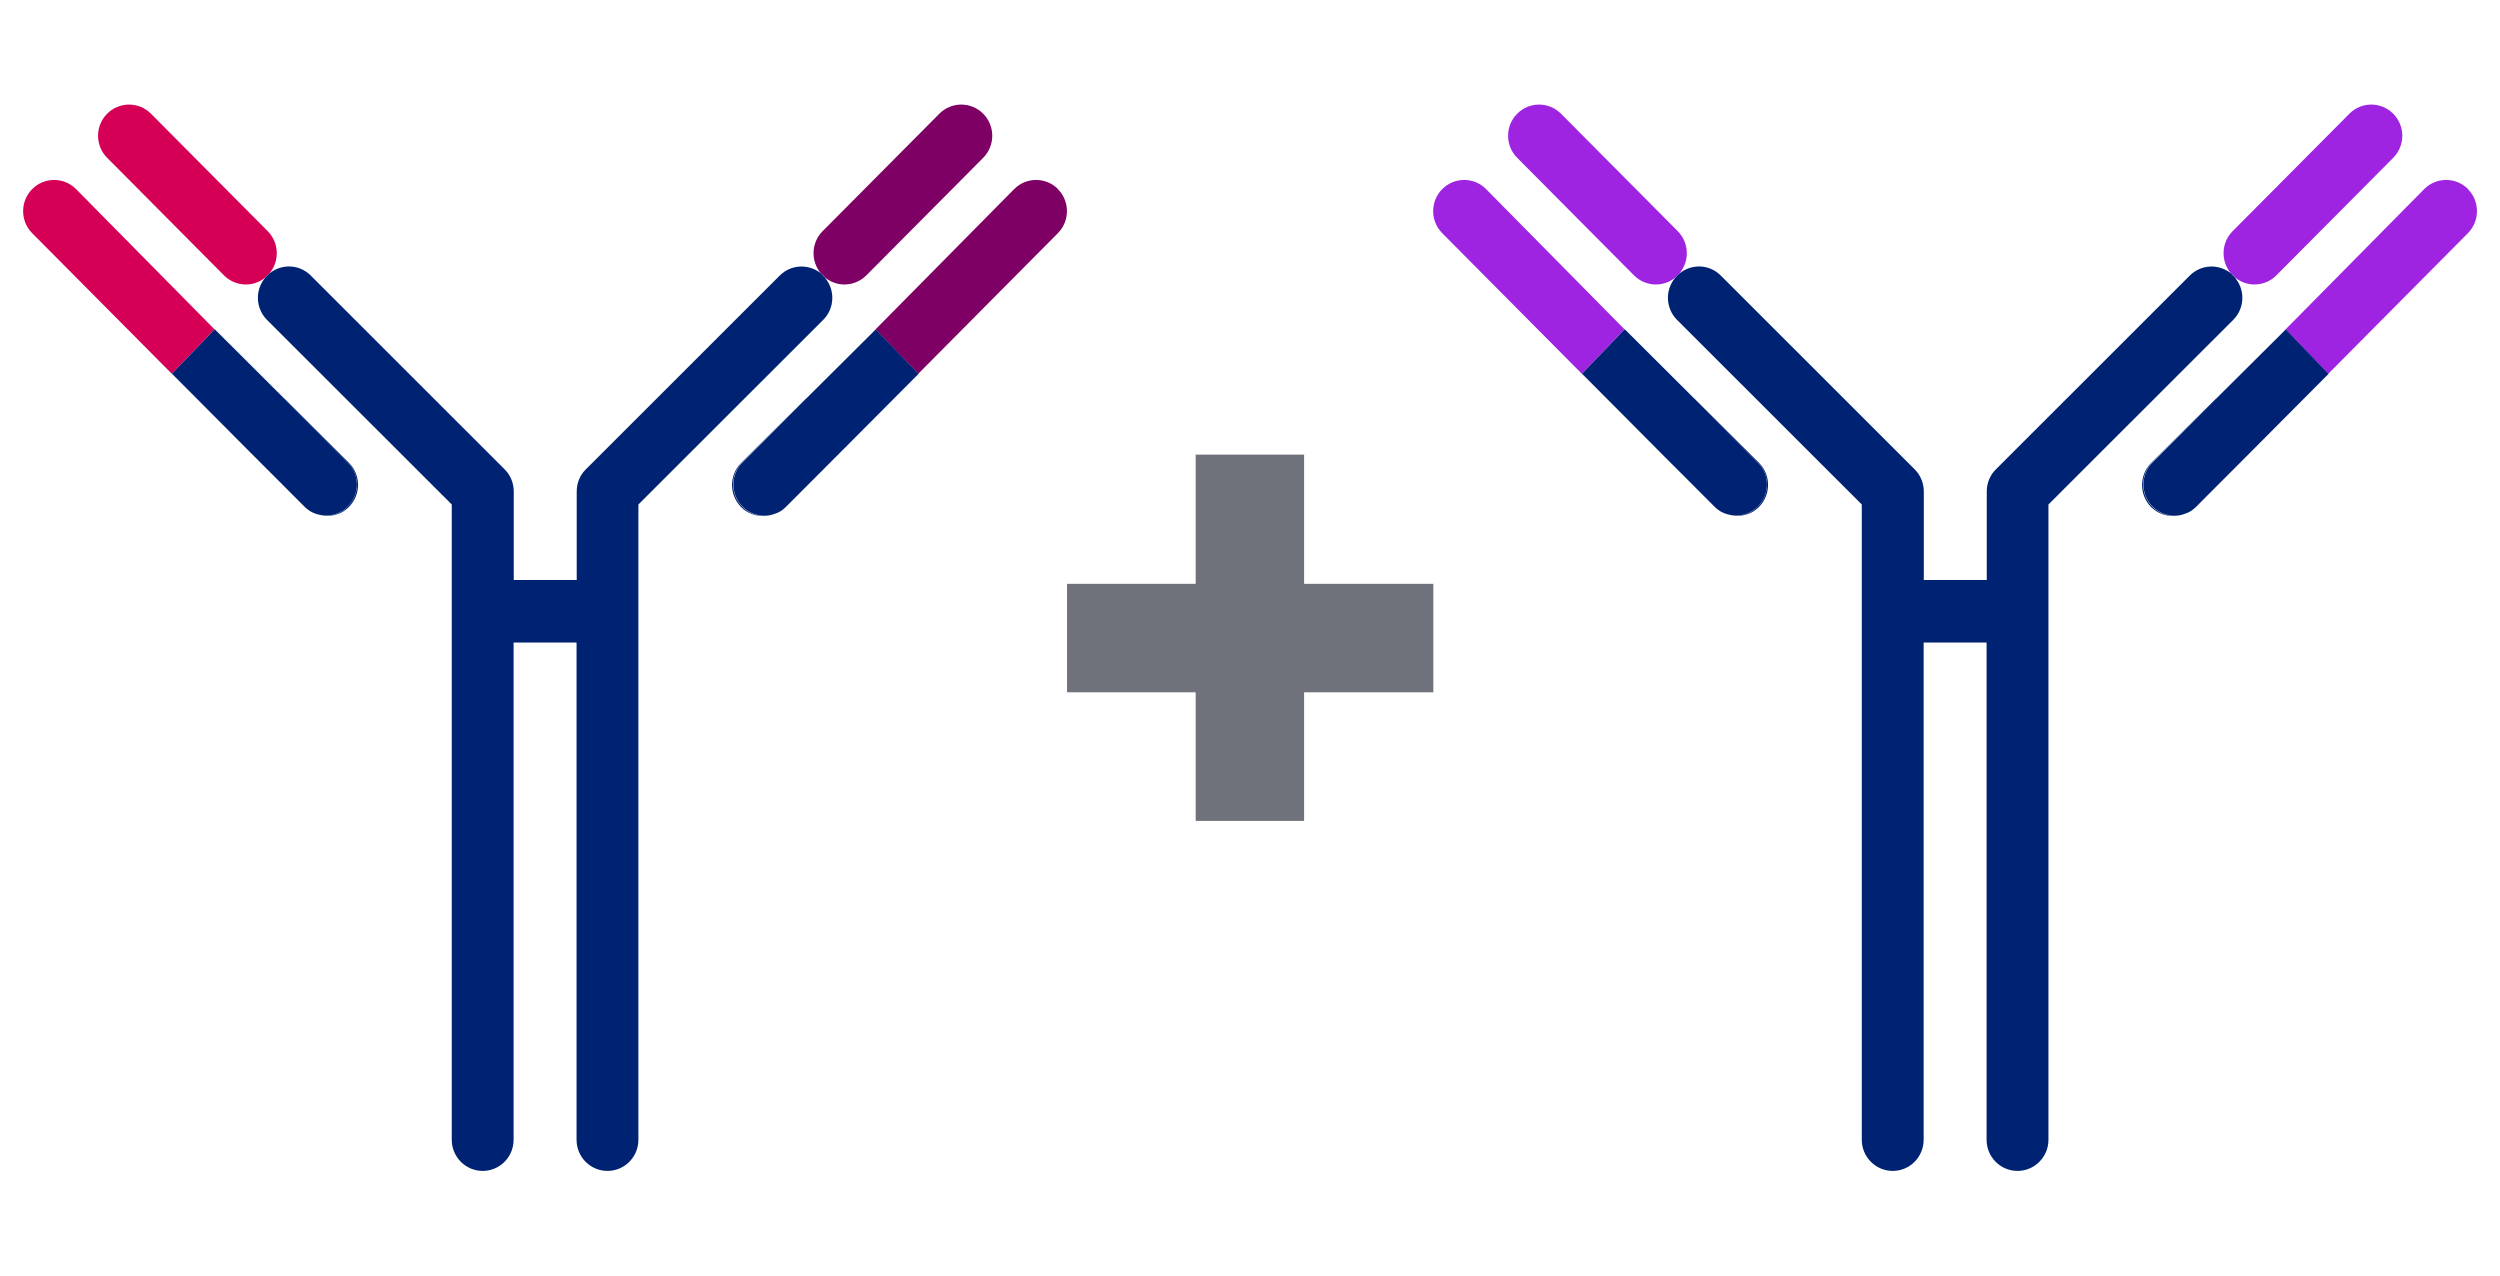
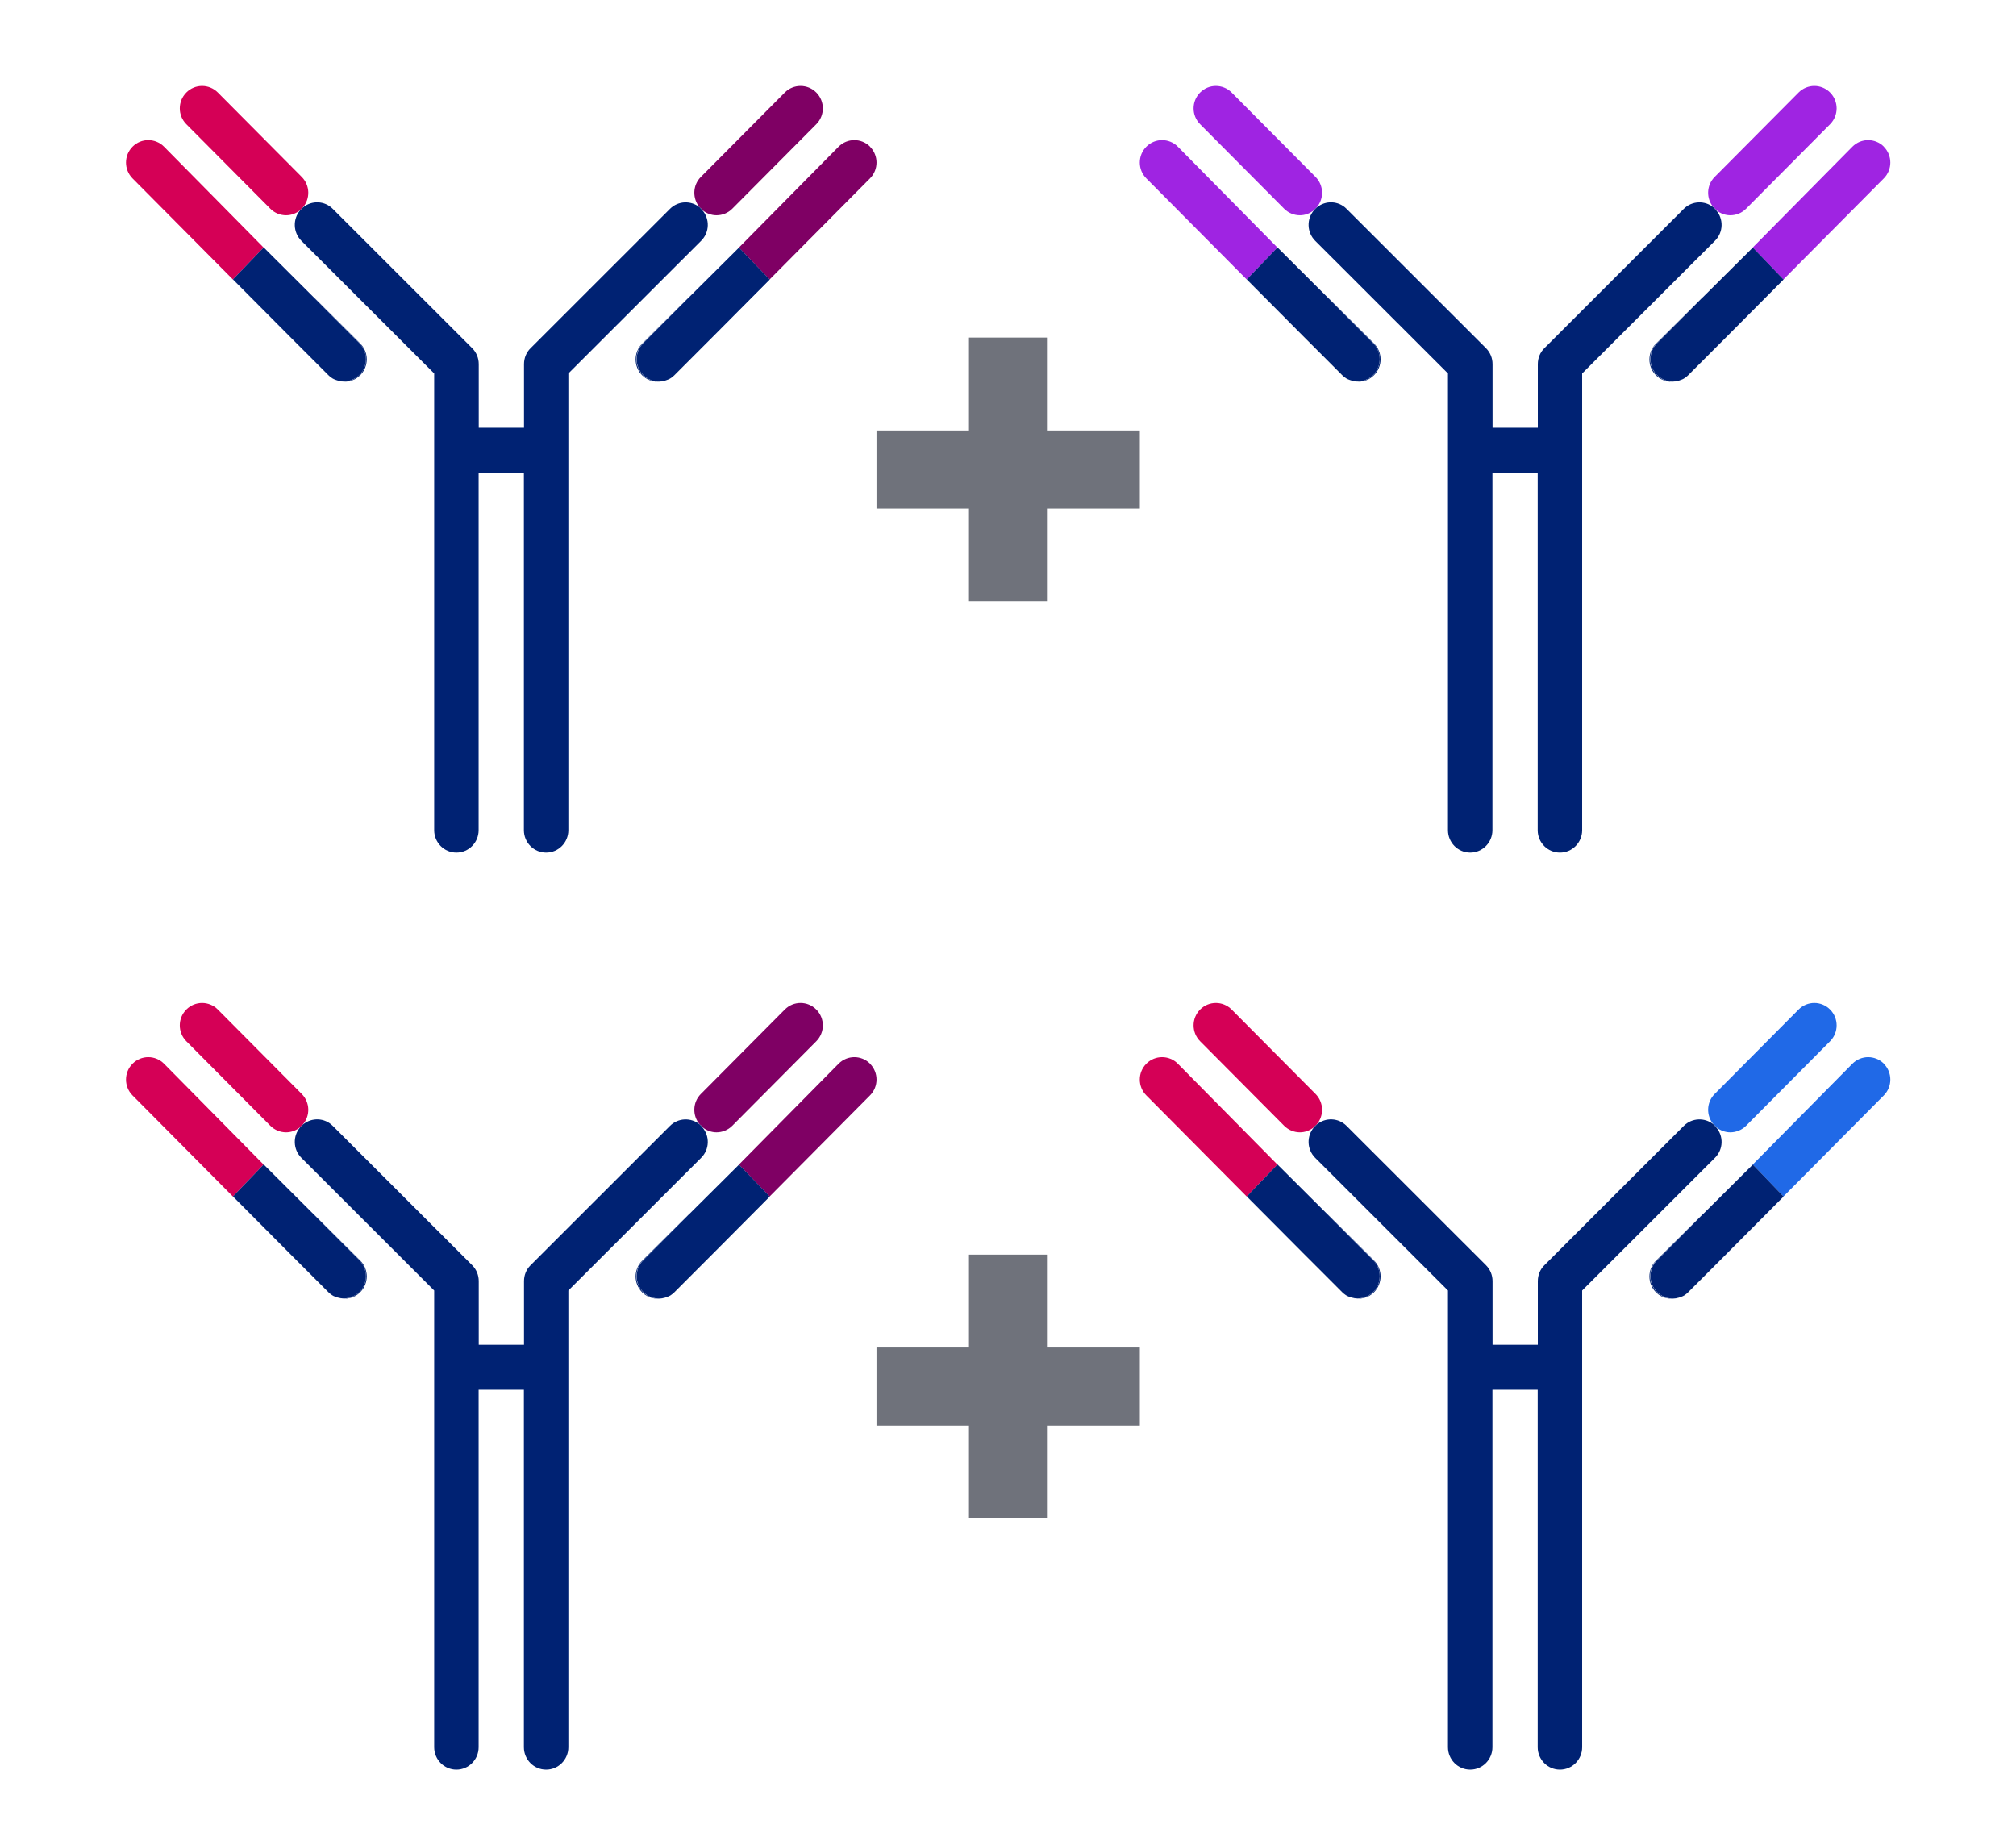
- <svg xmlns="http://www.w3.org/2000/svg" width="98" height="50" viewBox="0 0 98 50" fill="none">
-   <path d="M10.554 10.725C10.966 10.247 10.948 9.524 10.498 9.065L5.918 4.458C5.443 3.98 4.675 3.98 4.2 4.458C3.725 4.936 3.725 5.709 4.2 6.186L8.78 10.794C9.017 11.033 9.329 11.152 9.642 11.152C9.91 11.152 10.179 11.058 10.404 10.876C10.423 10.851 10.441 10.825 10.46 10.806C10.492 10.775 10.523 10.756 10.554 10.731" fill="#D50056" />
-   <path d="M9.781 17.702L11.924 19.858C11.987 19.921 12.056 19.978 12.124 20.022C12.062 19.978 12.005 19.934 11.956 19.883L9.781 17.708V17.702Z" fill="#CBC545" />
-   <path d="M2.981 7.412C2.506 6.935 1.737 6.935 1.262 7.412C0.788 7.89 0.788 8.663 1.262 9.141L6.736 14.653L8.41 12.912L2.981 7.412Z" fill="#D50056" />
-   <path d="M10.556 10.725C10.525 10.75 10.488 10.775 10.463 10.8C10.444 10.826 10.425 10.845 10.406 10.87C10.438 10.845 10.475 10.819 10.5 10.794C10.519 10.775 10.537 10.75 10.556 10.725Z" fill="#002273" />
-   <path d="M6.734 14.653L9.777 17.702L6.734 14.647V14.653Z" fill="#002273" />
-   <path d="M11.148 15.628L13.635 18.13C14.11 18.607 14.11 19.381 13.635 19.858C13.398 20.097 13.085 20.216 12.773 20.216C12.66 20.216 12.548 20.198 12.442 20.166C12.867 20.298 13.348 20.21 13.679 19.871C14.154 19.393 14.154 18.62 13.679 18.142L11.148 15.622V15.628Z" fill="#002273" />
-   <path d="M13.634 19.858C14.108 19.38 14.108 18.607 13.634 18.13L11.147 15.628L8.417 12.906L6.742 14.647L9.779 17.702L11.953 19.877C12.003 19.927 12.065 19.977 12.122 20.015C12.222 20.084 12.334 20.128 12.447 20.16C12.553 20.191 12.665 20.21 12.778 20.21C13.09 20.21 13.396 20.091 13.64 19.852" fill="#002273" />
-   <path d="M12.45 20.166C12.337 20.129 12.225 20.091 12.125 20.022C12.225 20.085 12.337 20.135 12.45 20.166Z" fill="#002273" />
-   <path d="M32.336 10.876C32.561 11.058 32.83 11.152 33.099 11.152C33.411 11.152 33.723 11.033 33.961 10.794L38.541 6.186C39.015 5.709 39.015 4.936 38.541 4.458C38.066 3.98 37.297 3.98 36.822 4.458L32.243 9.065C31.793 9.518 31.774 10.247 32.186 10.725C32.218 10.75 32.255 10.775 32.28 10.8C32.305 10.819 32.318 10.844 32.336 10.869" fill="#7F0064" />
-   <path d="M30.617 20.022C30.686 19.978 30.755 19.921 30.817 19.858L32.96 17.702L30.786 19.877C30.736 19.934 30.673 19.978 30.617 20.015" fill="#CBC545" />
-   <path d="M41.474 7.412C40.999 6.935 40.231 6.935 39.756 7.412L34.32 12.912L35.995 14.653L41.468 9.141C41.943 8.663 41.943 7.89 41.468 7.412" fill="#7F0064" />
-   <path d="M32.342 10.876C32.31 10.851 32.273 10.825 32.248 10.794C32.229 10.775 32.21 10.75 32.192 10.725C31.717 10.335 31.017 10.354 30.567 10.8L22.963 18.4C22.732 18.626 22.607 18.94 22.607 19.267V22.737H20.139V19.267C20.139 18.94 20.015 18.632 19.783 18.4L12.18 10.8C11.736 10.354 11.036 10.329 10.555 10.725C10.536 10.75 10.518 10.775 10.499 10.794C10.468 10.825 10.436 10.844 10.405 10.876C9.993 11.353 10.012 12.076 10.461 12.535L17.709 19.776V44.681C17.709 45.353 18.253 45.9 18.921 45.9C19.59 45.9 20.133 45.353 20.133 44.681V25.188H22.601V44.681C22.601 45.353 23.145 45.9 23.813 45.9C24.482 45.9 25.025 45.353 25.025 44.681V19.776L32.273 12.535C32.729 12.076 32.741 11.353 32.329 10.876" fill="#002273" />
-   <path d="M32.337 10.876C32.337 10.876 32.3 10.825 32.281 10.807C32.25 10.775 32.219 10.756 32.188 10.731C32.206 10.756 32.225 10.781 32.244 10.8C32.275 10.832 32.306 10.851 32.337 10.882" fill="#002273" />
-   <path d="M36.004 14.653L35.997 14.647L32.961 17.702L36.004 14.653Z" fill="#002273" />
-   <path d="M29.095 19.858C28.62 19.381 28.62 18.607 29.095 18.13L31.582 15.628L29.051 18.148C28.577 18.626 28.577 19.399 29.051 19.877C29.383 20.21 29.864 20.305 30.288 20.173C30.182 20.204 30.07 20.223 29.957 20.223C29.645 20.223 29.339 20.103 29.095 19.865" fill="#002273" />
-   <path d="M31.593 15.628L29.106 18.13C28.631 18.607 28.631 19.38 29.106 19.858C29.344 20.097 29.656 20.216 29.968 20.216C30.081 20.216 30.193 20.198 30.299 20.166C30.412 20.128 30.524 20.091 30.624 20.022C30.687 19.978 30.743 19.934 30.793 19.883L32.967 17.708L36.004 14.653L34.329 12.912L31.599 15.628H31.593Z" fill="#002273" />
-   <path d="M30.614 20.022C30.514 20.091 30.401 20.135 30.289 20.166C30.401 20.135 30.514 20.085 30.614 20.022Z" fill="#002273" />
-   <path d="M41.828 22.886H46.87V17.821H51.121V22.886H56.187V27.138H51.121V32.179H46.87V27.138H41.828V22.886Z" fill="#6F727B" />
-   <path d="M65.827 10.725C66.24 10.247 66.221 9.524 65.771 9.065L61.191 4.458C60.717 3.98 59.948 3.98 59.473 4.458C58.998 4.936 58.998 5.709 59.473 6.186L64.053 10.794C64.29 11.033 64.603 11.152 64.915 11.152C65.184 11.152 65.453 11.058 65.677 10.876C65.696 10.851 65.715 10.825 65.734 10.806C65.765 10.775 65.796 10.756 65.827 10.731" fill="#9F24E2" />
-   <path d="M65.055 17.702L67.198 19.858C67.26 19.921 67.329 19.978 67.398 20.022C67.335 19.978 67.279 19.934 67.229 19.883L65.055 17.708V17.702Z" fill="#9F24E2" />
-   <path d="M58.254 7.412C57.779 6.935 57.011 6.935 56.536 7.412C56.061 7.89 56.061 8.663 56.536 9.141L62.009 14.653L63.683 12.912L58.254 7.412Z" fill="#9F24E2" />
-   <path d="M65.83 10.725C65.798 10.75 65.761 10.775 65.736 10.8C65.717 10.826 65.698 10.845 65.68 10.87C65.711 10.845 65.748 10.819 65.773 10.794C65.792 10.775 65.811 10.75 65.83 10.725Z" fill="#002273" />
-   <path d="M62.008 14.653L65.05 17.702L62.008 14.647V14.653Z" fill="#002273" />
-   <path d="M66.422 15.628L68.909 18.13C69.383 18.607 69.383 19.381 68.909 19.858C68.671 20.097 68.359 20.216 68.046 20.216C67.934 20.216 67.821 20.198 67.715 20.166C68.14 20.298 68.621 20.21 68.952 19.871C69.427 19.393 69.427 18.62 68.952 18.142L66.422 15.622V15.628Z" fill="#002273" />
-   <path d="M68.907 19.858C69.382 19.38 69.382 18.607 68.907 18.13L66.42 15.628L63.69 12.906L62.016 14.647L65.052 17.702L67.226 19.877C67.276 19.927 67.339 19.977 67.395 20.015C67.495 20.084 67.608 20.128 67.72 20.16C67.826 20.191 67.939 20.21 68.051 20.21C68.364 20.21 68.67 20.091 68.913 19.852" fill="#002273" />
-   <path d="M67.723 20.166C67.611 20.129 67.498 20.091 67.398 20.022C67.498 20.085 67.611 20.135 67.723 20.166Z" fill="#002273" />
-   <path d="M87.61 10.876C87.835 11.058 88.103 11.152 88.372 11.152C88.684 11.152 88.997 11.033 89.234 10.794L93.814 6.186C94.289 5.709 94.289 4.936 93.814 4.458C93.339 3.98 92.571 3.98 92.096 4.458L87.516 9.065C87.066 9.518 87.047 10.247 87.46 10.725C87.491 10.75 87.529 10.775 87.554 10.8C87.579 10.819 87.591 10.844 87.61 10.869" fill="#9F24E2" />
-   <path d="M85.891 20.022C85.959 19.978 86.028 19.921 86.091 19.858L88.234 17.702L86.059 19.877C86.009 19.934 85.947 19.978 85.891 20.015" fill="#9F24E2" />
-   <path d="M96.748 7.412C96.273 6.935 95.504 6.935 95.029 7.412L89.594 12.912L91.268 14.653L96.741 9.141C97.216 8.663 97.216 7.89 96.741 7.412" fill="#9F24E2" />
-   <path d="M87.615 10.876C87.584 10.851 87.546 10.825 87.521 10.794C87.503 10.775 87.484 10.75 87.465 10.725C86.99 10.335 86.29 10.354 85.841 10.8L78.237 18.4C78.006 18.626 77.881 18.94 77.881 19.267V22.737H75.413V19.267C75.413 18.94 75.288 18.632 75.057 18.4L67.453 10.8C67.009 10.354 66.31 10.329 65.829 10.725C65.81 10.75 65.791 10.775 65.772 10.794C65.741 10.825 65.71 10.844 65.679 10.876C65.266 11.353 65.285 12.076 65.735 12.535L72.982 19.776V44.681C72.982 45.353 73.526 45.9 74.195 45.9C74.863 45.9 75.407 45.353 75.407 44.681V25.188H77.874V44.681C77.874 45.353 78.418 45.9 79.087 45.9C79.755 45.9 80.299 45.353 80.299 44.681V19.776L87.546 12.535C88.002 12.076 88.015 11.353 87.603 10.876" fill="#002273" />
-   <path d="M87.611 10.876C87.611 10.876 87.573 10.825 87.555 10.807C87.523 10.775 87.492 10.756 87.461 10.731C87.48 10.756 87.498 10.781 87.517 10.8C87.548 10.832 87.58 10.851 87.611 10.882" fill="#002273" />
-   <path d="M91.277 14.653L91.271 14.647L88.234 17.702L91.277 14.653Z" fill="#002273" />
-   <path d="M84.369 19.858C83.894 19.381 83.894 18.607 84.369 18.13L86.855 15.628L84.325 18.148C83.85 18.626 83.85 19.399 84.325 19.877C84.656 20.21 85.137 20.305 85.562 20.173C85.456 20.204 85.343 20.223 85.231 20.223C84.918 20.223 84.612 20.103 84.369 19.865" fill="#002273" />
-   <path d="M86.866 15.628L84.38 18.13C83.905 18.607 83.905 19.38 84.38 19.858C84.617 20.097 84.929 20.216 85.242 20.216C85.354 20.216 85.467 20.198 85.573 20.166C85.685 20.128 85.798 20.091 85.898 20.022C85.96 19.978 86.016 19.934 86.067 19.883L88.241 17.708L91.277 14.653L89.603 12.912L86.873 15.628H86.866Z" fill="#002273" />
-   <path d="M85.887 20.022C85.787 20.091 85.675 20.135 85.562 20.166C85.675 20.135 85.787 20.085 85.887 20.022Z" fill="#002273" />
+ <svg xmlns="http://www.w3.org/2000/svg" width="106" height="97" viewBox="0 0 106 97" fill="none">
+   <path d="M15.924 10.908C16.322 10.447 16.304 9.75 15.87 9.307L11.454 4.864C10.996 4.403 10.255 4.403 9.797 4.864C9.339 5.325 9.339 6.07 9.797 6.531L14.213 10.974C14.442 11.205 14.743 11.32 15.044 11.32C15.303 11.32 15.563 11.229 15.78 11.053C15.798 11.029 15.816 11.005 15.834 10.986C15.864 10.956 15.894 10.938 15.924 10.914" fill="#D50056" />
+   <path d="M15.18 17.636L17.246 19.715C17.307 19.776 17.373 19.83 17.439 19.872C17.379 19.83 17.325 19.788 17.276 19.739L15.18 17.642V17.636Z" fill="#CBC545" />
+   <path d="M8.625 7.713C8.167 7.252 7.426 7.252 6.968 7.713C6.511 8.173 6.511 8.919 6.968 9.38L12.246 14.696L13.861 13.017L8.625 7.713Z" fill="#D50056" />
+   <path d="M15.926 10.908C15.896 10.932 15.86 10.957 15.835 10.981C15.817 11.005 15.799 11.023 15.781 11.048C15.811 11.023 15.848 10.999 15.872 10.975C15.89 10.957 15.908 10.932 15.926 10.908Z" fill="#002273" />
+   <path d="M12.25 14.697L15.184 17.636L12.25 14.69V14.697Z" fill="#002273" />
+   <path d="M16.5 15.636L18.898 18.049C19.356 18.509 19.356 19.255 18.898 19.715C18.669 19.946 18.368 20.061 18.067 20.061C17.958 20.061 17.85 20.043 17.747 20.012C18.157 20.14 18.621 20.055 18.94 19.728C19.398 19.267 19.398 18.521 18.94 18.061L16.5 15.63V15.636Z" fill="#002273" />
+   <path d="M18.896 19.715C19.354 19.254 19.354 18.509 18.896 18.048L16.498 15.636L13.865 13.011L12.25 14.69L15.178 17.636L17.275 19.733C17.323 19.782 17.383 19.83 17.438 19.866C17.534 19.933 17.642 19.976 17.751 20.006C17.853 20.036 17.962 20.054 18.07 20.054C18.372 20.054 18.667 19.939 18.902 19.709" fill="#002273" />
+   <path d="M17.751 20.012C17.642 19.976 17.534 19.94 17.438 19.873C17.534 19.934 17.642 19.982 17.751 20.012Z" fill="#002273" />
+   <path d="M36.938 11.053C37.155 11.229 37.414 11.32 37.673 11.32C37.974 11.32 38.275 11.205 38.504 10.974L42.921 6.531C43.379 6.07 43.379 5.325 42.921 4.864C42.463 4.403 41.722 4.403 41.264 4.864L36.847 9.307C36.413 9.744 36.395 10.447 36.793 10.908C36.823 10.932 36.859 10.956 36.883 10.98C36.908 10.998 36.92 11.023 36.938 11.047" fill="#7F0064" />
+   <path d="M35.273 19.872C35.34 19.83 35.406 19.776 35.466 19.715L37.533 17.636L35.436 19.733C35.388 19.788 35.328 19.83 35.273 19.866" fill="#CBC545" />
+   <path d="M45.75 7.713C45.292 7.252 44.551 7.252 44.093 7.713L38.852 13.017L40.466 14.696L45.744 9.38C46.202 8.919 46.202 8.173 45.744 7.713" fill="#7F0064" />
+   <path d="M36.94 11.053C36.91 11.029 36.873 11.005 36.849 10.975C36.831 10.957 36.813 10.932 36.795 10.908C36.337 10.532 35.662 10.55 35.228 10.981L27.896 18.309C27.673 18.527 27.552 18.831 27.552 19.146V22.492H25.172V19.146C25.172 18.831 25.052 18.534 24.829 18.309L17.496 10.981C17.069 10.55 16.394 10.526 15.93 10.908C15.912 10.932 15.894 10.957 15.876 10.975C15.845 11.005 15.815 11.023 15.785 11.053C15.388 11.514 15.406 12.211 15.839 12.654L22.829 19.637V43.653C22.829 44.302 23.353 44.829 23.998 44.829C24.642 44.829 25.166 44.302 25.166 43.653V24.856H27.546V43.653C27.546 44.302 28.071 44.829 28.715 44.829C29.36 44.829 29.884 44.302 29.884 43.653V19.637L36.873 12.654C37.313 12.211 37.325 11.514 36.928 11.053" fill="#002273" />
+   <path d="M36.941 11.053C36.941 11.053 36.905 11.005 36.887 10.987C36.857 10.957 36.827 10.938 36.797 10.914C36.815 10.938 36.833 10.963 36.851 10.981C36.881 11.011 36.911 11.029 36.941 11.059" fill="#002273" />
+   <path d="M40.465 14.697L40.459 14.69L37.531 17.636L40.465 14.697Z" fill="#002273" />
+   <path d="M33.807 19.715C33.35 19.255 33.35 18.509 33.807 18.048L36.206 15.636L33.765 18.067C33.307 18.527 33.307 19.273 33.765 19.733C34.085 20.055 34.549 20.146 34.958 20.018C34.856 20.049 34.747 20.067 34.639 20.067C34.338 20.067 34.042 19.952 33.807 19.721" fill="#002273" />
+   <path d="M36.218 15.636L33.82 18.049C33.362 18.509 33.362 19.255 33.82 19.716C34.049 19.946 34.35 20.061 34.651 20.061C34.76 20.061 34.868 20.043 34.971 20.013C35.079 19.976 35.188 19.94 35.284 19.873C35.344 19.831 35.399 19.788 35.447 19.74L37.544 17.643L40.472 14.697L38.857 13.018L36.224 15.636H36.218Z" fill="#002273" />
+   <path d="M35.274 19.873C35.178 19.94 35.069 19.982 34.961 20.012C35.069 19.982 35.178 19.934 35.274 19.873Z" fill="#002273" />
+   <path d="M46.086 22.636H50.948V17.751H55.048V22.636H59.932V26.736H55.048V31.598H50.948V26.736H46.086V22.636Z" fill="#6F727B" />
+   <path d="M69.229 10.908C69.626 10.447 69.608 9.75 69.175 9.307L64.758 4.864C64.3 4.403 63.559 4.403 63.101 4.864C62.643 5.325 62.643 6.07 63.101 6.531L67.518 10.974C67.747 11.205 68.048 11.32 68.349 11.32C68.608 11.32 68.867 11.229 69.084 11.053C69.102 11.029 69.12 11.005 69.138 10.986C69.169 10.956 69.199 10.938 69.229 10.914" fill="#9F24E2" />
+   <path d="M68.484 17.636L70.551 19.715C70.611 19.776 70.677 19.83 70.744 19.872C70.684 19.83 70.629 19.788 70.581 19.739L68.484 17.642V17.636Z" fill="#CBC545" />
+   <path d="M61.93 7.713C61.472 7.252 60.731 7.252 60.273 7.713C59.815 8.173 59.815 8.919 60.273 9.38L65.551 14.696L67.166 13.017L61.93 7.713Z" fill="#9F24E2" />
+   <path d="M69.231 10.908C69.2 10.932 69.164 10.957 69.14 10.981C69.122 11.005 69.104 11.023 69.086 11.048C69.116 11.023 69.152 10.999 69.176 10.975C69.194 10.957 69.213 10.932 69.231 10.908Z" fill="#002273" />
+   <path d="M65.555 14.697L68.489 17.636L65.555 14.69V14.697Z" fill="#002273" />
+   <path d="M69.805 15.636L72.203 18.049C72.661 18.509 72.661 19.255 72.203 19.715C71.974 19.946 71.672 20.061 71.371 20.061C71.263 20.061 71.154 20.043 71.052 20.012C71.462 20.14 71.925 20.055 72.245 19.728C72.703 19.267 72.703 18.521 72.245 18.061L69.805 15.63V15.636Z" fill="#002273" />
+   <path d="M72.2 19.715C72.658 19.254 72.658 18.509 72.2 18.048L69.802 15.636L67.169 13.011L65.555 14.69L68.483 17.636L70.58 19.733C70.628 19.782 70.688 19.83 70.742 19.866C70.839 19.933 70.947 19.976 71.056 20.006C71.158 20.036 71.266 20.054 71.375 20.054C71.676 20.054 71.972 19.939 72.207 19.709" fill="#002273" />
+   <path d="M71.055 20.012C70.947 19.976 70.839 19.94 70.742 19.873C70.839 19.934 70.947 19.982 71.055 20.012Z" fill="#002273" />
+   <path d="M90.242 11.053C90.459 11.229 90.718 11.32 90.977 11.32C91.279 11.32 91.58 11.205 91.809 10.974L96.225 6.531C96.683 6.07 96.683 5.325 96.225 4.864C95.767 4.403 95.026 4.403 94.568 4.864L90.152 9.307C89.718 9.744 89.7 10.447 90.098 10.908C90.128 10.932 90.164 10.956 90.188 10.98C90.212 10.998 90.224 11.023 90.242 11.047" fill="#9F24E2" />
+   <path d="M88.578 19.872C88.644 19.83 88.711 19.776 88.771 19.715L90.838 17.636L88.741 19.733C88.693 19.788 88.632 19.83 88.578 19.866" fill="#CBC545" />
+   <path d="M99.055 7.713C98.597 7.252 97.856 7.252 97.398 7.713L92.156 13.017L93.771 14.696L99.049 9.38C99.507 8.919 99.507 8.173 99.049 7.713" fill="#9F24E2" />
+   <path d="M90.244 11.053C90.214 11.029 90.178 11.005 90.154 10.975C90.136 10.957 90.118 10.932 90.1 10.908C89.642 10.532 88.967 10.55 88.533 10.981L81.201 18.309C80.978 18.527 80.857 18.831 80.857 19.146V22.492H78.477V19.146C78.477 18.831 78.357 18.534 78.134 18.309L70.801 10.981C70.373 10.55 69.698 10.526 69.235 10.908C69.216 10.932 69.198 10.957 69.18 10.975C69.15 11.005 69.12 11.023 69.09 11.053C68.692 11.514 68.71 12.211 69.144 12.654L76.133 19.637V43.653C76.133 44.302 76.658 44.829 77.302 44.829C77.947 44.829 78.471 44.302 78.471 43.653V24.856H80.851V43.653C80.851 44.302 81.375 44.829 82.02 44.829C82.665 44.829 83.189 44.302 83.189 43.653V19.637L90.178 12.654C90.618 12.211 90.63 11.514 90.232 11.053" fill="#002273" />
+   <path d="M90.246 11.053C90.246 11.053 90.21 11.005 90.192 10.987C90.162 10.957 90.132 10.938 90.102 10.914C90.12 10.938 90.138 10.963 90.156 10.981C90.186 11.011 90.216 11.029 90.246 11.059" fill="#002273" />
+   <path d="M93.77 14.697L93.764 14.69L90.836 17.636L93.77 14.697Z" fill="#002273" />
+   <path d="M87.112 19.715C86.654 19.255 86.654 18.509 87.112 18.048L89.51 15.636L87.07 18.067C86.612 18.527 86.612 19.273 87.07 19.733C87.389 20.055 87.853 20.146 88.263 20.018C88.16 20.049 88.052 20.067 87.944 20.067C87.642 20.067 87.347 19.952 87.112 19.721" fill="#002273" />
+   <path d="M89.523 15.636L87.125 18.049C86.667 18.509 86.667 19.255 87.125 19.716C87.354 19.946 87.655 20.061 87.956 20.061C88.065 20.061 88.173 20.043 88.275 20.013C88.384 19.976 88.492 19.94 88.589 19.873C88.649 19.831 88.703 19.788 88.751 19.74L90.848 17.643L93.776 14.697L92.162 13.018L89.529 15.636H89.523Z" fill="#002273" />
+   <path d="M88.579 19.873C88.483 19.94 88.374 19.982 88.266 20.012C88.374 19.982 88.483 19.934 88.579 19.873Z" fill="#002273" />
+   <path d="M15.924 59.125C16.322 58.665 16.304 57.968 15.87 57.525L11.454 53.082C10.996 52.621 10.255 52.621 9.797 53.082C9.339 53.542 9.339 54.288 9.797 54.749L14.213 59.192C14.442 59.422 14.743 59.538 15.044 59.538C15.303 59.538 15.563 59.447 15.78 59.271C15.798 59.247 15.816 59.222 15.834 59.204C15.864 59.174 15.894 59.156 15.924 59.131" fill="#D50056" />
+   <path d="M15.18 65.853L17.246 67.933C17.307 67.993 17.373 68.048 17.439 68.09C17.379 68.048 17.325 68.005 17.276 67.957L15.18 65.86V65.853Z" fill="#CBC545" />
+   <path d="M8.625 55.931C8.167 55.47 7.426 55.47 6.968 55.931C6.511 56.391 6.511 57.137 6.968 57.597L12.246 62.913L13.861 61.234L8.625 55.931Z" fill="#D50056" />
+   <path d="M15.926 59.126C15.896 59.15 15.86 59.175 15.835 59.199C15.817 59.223 15.799 59.241 15.781 59.265C15.811 59.241 15.848 59.217 15.872 59.193C15.89 59.175 15.908 59.15 15.926 59.126Z" fill="#002273" />
+   <path d="M12.25 62.914L15.184 65.854L12.25 62.908V62.914Z" fill="#002273" />
+   <path d="M16.5 63.854L18.898 66.266C19.356 66.727 19.356 67.472 18.898 67.933C18.669 68.164 18.368 68.279 18.067 68.279C17.958 68.279 17.85 68.261 17.747 68.23C18.157 68.358 18.621 68.273 18.94 67.945C19.398 67.485 19.398 66.739 18.94 66.278L16.5 63.848V63.854Z" fill="#002273" />
+   <path d="M18.896 67.933C19.354 67.472 19.354 66.727 18.896 66.266L16.498 63.853L13.865 61.228L12.25 62.908L15.178 65.854L17.275 67.951C17.323 67.999 17.383 68.048 17.438 68.084C17.534 68.151 17.642 68.193 17.751 68.224C17.853 68.254 17.962 68.272 18.07 68.272C18.372 68.272 18.667 68.157 18.902 67.927" fill="#002273" />
+   <path d="M17.751 68.23C17.642 68.194 17.534 68.157 17.438 68.091C17.534 68.151 17.642 68.2 17.751 68.23Z" fill="#002273" />
+   <path d="M36.938 59.271C37.155 59.447 37.414 59.538 37.673 59.538C37.974 59.538 38.275 59.422 38.504 59.192L42.921 54.749C43.379 54.288 43.379 53.542 42.921 53.082C42.463 52.621 41.722 52.621 41.264 53.082L36.847 57.525C36.413 57.962 36.395 58.665 36.793 59.125C36.823 59.15 36.859 59.174 36.883 59.198C36.908 59.216 36.92 59.24 36.938 59.265" fill="#7F0064" />
+   <path d="M35.273 68.09C35.34 68.048 35.406 67.993 35.466 67.933L37.533 65.853L35.436 67.951C35.388 68.005 35.328 68.048 35.273 68.084" fill="#CBC545" />
+   <path d="M45.75 55.931C45.292 55.47 44.551 55.47 44.093 55.931L38.852 61.234L40.466 62.913L45.744 57.597C46.202 57.137 46.202 56.391 45.744 55.931" fill="#7F0064" />
+   <path d="M36.94 59.271C36.91 59.247 36.873 59.223 36.849 59.192C36.831 59.174 36.813 59.15 36.795 59.126C36.337 58.75 35.662 58.768 35.228 59.199L27.896 66.527C27.673 66.745 27.552 67.048 27.552 67.364V70.71H25.172V67.364C25.172 67.048 25.052 66.751 24.829 66.527L17.496 59.199C17.069 58.768 16.394 58.744 15.93 59.126C15.912 59.15 15.894 59.174 15.876 59.192C15.845 59.223 15.815 59.241 15.785 59.271C15.388 59.732 15.406 60.429 15.839 60.871L22.829 67.855V91.871C22.829 92.52 23.353 93.047 23.998 93.047C24.642 93.047 25.166 92.52 25.166 91.871V73.074H27.546V91.871C27.546 92.52 28.071 93.047 28.715 93.047C29.36 93.047 29.884 92.52 29.884 91.871V67.855L36.873 60.871C37.313 60.429 37.325 59.732 36.928 59.271" fill="#002273" />
+   <path d="M36.941 59.271C36.941 59.271 36.905 59.223 36.887 59.205C36.857 59.174 36.827 59.156 36.797 59.132C36.815 59.156 36.833 59.18 36.851 59.199C36.881 59.229 36.911 59.247 36.941 59.277" fill="#002273" />
+   <path d="M40.465 62.914L40.459 62.908L37.531 65.854L40.465 62.914Z" fill="#002273" />
+   <path d="M33.807 67.933C33.35 67.472 33.35 66.727 33.807 66.266L36.206 63.853L33.765 66.284C33.307 66.745 33.307 67.49 33.765 67.951C34.085 68.272 34.549 68.363 34.958 68.236C34.856 68.266 34.747 68.285 34.639 68.285C34.338 68.285 34.042 68.169 33.807 67.939" fill="#002273" />
+   <path d="M36.218 63.854L33.82 66.267C33.362 66.727 33.362 67.473 33.82 67.933C34.049 68.164 34.35 68.279 34.651 68.279C34.76 68.279 34.868 68.261 34.971 68.231C35.079 68.194 35.188 68.158 35.284 68.091C35.344 68.049 35.399 68.006 35.447 67.958L37.544 65.86L40.472 62.914L38.857 61.235L36.224 63.854H36.218Z" fill="#002273" />
+   <path d="M35.274 68.091C35.178 68.157 35.069 68.2 34.961 68.23C35.069 68.2 35.178 68.151 35.274 68.091Z" fill="#002273" />
+   <path d="M46.086 70.853H50.948V65.969H55.048V70.853H59.932V74.954H55.048V79.815H50.948V74.954H46.086V70.853Z" fill="#6F727B" />
+   <path d="M69.229 59.125C69.626 58.665 69.608 57.968 69.175 57.525L64.758 53.082C64.3 52.621 63.559 52.621 63.101 53.082C62.643 53.542 62.643 54.288 63.101 54.749L67.518 59.192C67.747 59.422 68.048 59.538 68.349 59.538C68.608 59.538 68.867 59.447 69.084 59.271C69.102 59.247 69.12 59.222 69.138 59.204C69.169 59.174 69.199 59.156 69.229 59.131" fill="#D50056" />
+   <path d="M68.484 65.853L70.551 67.933C70.611 67.993 70.677 68.048 70.744 68.09C70.684 68.048 70.629 68.005 70.581 67.957L68.484 65.86V65.853Z" fill="#CBC545" />
+   <path d="M61.93 55.931C61.472 55.47 60.731 55.47 60.273 55.931C59.815 56.391 59.815 57.137 60.273 57.597L65.551 62.913L67.166 61.234L61.93 55.931Z" fill="#D50056" />
+   <path d="M69.231 59.126C69.2 59.15 69.164 59.175 69.14 59.199C69.122 59.223 69.104 59.241 69.086 59.265C69.116 59.241 69.152 59.217 69.176 59.193C69.194 59.175 69.213 59.15 69.231 59.126Z" fill="#002273" />
+   <path d="M65.555 62.914L68.489 65.854L65.555 62.908V62.914Z" fill="#002273" />
+   <path d="M69.805 63.854L72.203 66.266C72.661 66.727 72.661 67.472 72.203 67.933C71.974 68.164 71.672 68.279 71.371 68.279C71.263 68.279 71.154 68.261 71.052 68.23C71.462 68.358 71.925 68.273 72.245 67.945C72.703 67.485 72.703 66.739 72.245 66.278L69.805 63.848V63.854Z" fill="#002273" />
+   <path d="M72.2 67.933C72.658 67.472 72.658 66.727 72.2 66.266L69.802 63.853L67.169 61.228L65.555 62.908L68.483 65.854L70.58 67.951C70.628 67.999 70.688 68.048 70.742 68.084C70.839 68.151 70.947 68.193 71.056 68.224C71.158 68.254 71.266 68.272 71.375 68.272C71.676 68.272 71.972 68.157 72.207 67.927" fill="#002273" />
+   <path d="M71.055 68.23C70.947 68.194 70.839 68.157 70.742 68.091C70.839 68.151 70.947 68.2 71.055 68.23Z" fill="#002273" />
+   <path d="M90.242 59.271C90.459 59.447 90.718 59.538 90.977 59.538C91.279 59.538 91.58 59.422 91.809 59.192L96.225 54.749C96.683 54.288 96.683 53.542 96.225 53.082C95.767 52.621 95.026 52.621 94.568 53.082L90.152 57.525C89.718 57.962 89.7 58.665 90.098 59.125C90.128 59.15 90.164 59.174 90.188 59.198C90.212 59.216 90.224 59.24 90.242 59.265" fill="#2069E7" />
+   <path d="M88.578 68.09C88.644 68.048 88.711 67.993 88.771 67.933L90.838 65.853L88.741 67.951C88.693 68.005 88.632 68.048 88.578 68.084" fill="#CBC545" />
+   <path d="M99.055 55.931C98.597 55.47 97.856 55.47 97.398 55.931L92.156 61.234L93.771 62.913L99.049 57.597C99.507 57.137 99.507 56.391 99.049 55.931" fill="#2069E7" />
+   <path d="M90.244 59.271C90.214 59.247 90.178 59.223 90.154 59.192C90.136 59.174 90.118 59.15 90.1 59.126C89.642 58.75 88.967 58.768 88.533 59.199L81.201 66.527C80.978 66.745 80.857 67.048 80.857 67.364V70.71H78.477V67.364C78.477 67.048 78.357 66.751 78.134 66.527L70.801 59.199C70.373 58.768 69.698 58.744 69.235 59.126C69.216 59.15 69.198 59.174 69.18 59.192C69.15 59.223 69.12 59.241 69.09 59.271C68.692 59.732 68.71 60.429 69.144 60.871L76.133 67.855V91.871C76.133 92.52 76.658 93.047 77.302 93.047C77.947 93.047 78.471 92.52 78.471 91.871V73.074H80.851V91.871C80.851 92.52 81.375 93.047 82.02 93.047C82.665 93.047 83.189 92.52 83.189 91.871V67.855L90.178 60.871C90.618 60.429 90.63 59.732 90.232 59.271" fill="#002273" />
+   <path d="M90.246 59.271C90.246 59.271 90.21 59.223 90.192 59.205C90.162 59.174 90.132 59.156 90.102 59.132C90.12 59.156 90.138 59.18 90.156 59.199C90.186 59.229 90.216 59.247 90.246 59.277" fill="#002273" />
+   <path d="M93.77 62.914L93.764 62.908L90.836 65.854L93.77 62.914Z" fill="#002273" />
+   <path d="M87.112 67.933C86.654 67.472 86.654 66.727 87.112 66.266L89.51 63.853L87.07 66.284C86.612 66.745 86.612 67.49 87.07 67.951C87.389 68.272 87.853 68.363 88.263 68.236C88.16 68.266 88.052 68.285 87.944 68.285C87.642 68.285 87.347 68.169 87.112 67.939" fill="#002273" />
+   <path d="M89.523 63.854L87.125 66.267C86.667 66.727 86.667 67.473 87.125 67.933C87.354 68.164 87.655 68.279 87.956 68.279C88.065 68.279 88.173 68.261 88.275 68.231C88.384 68.194 88.492 68.158 88.589 68.091C88.649 68.049 88.703 68.006 88.751 67.958L90.848 65.86L93.776 62.914L92.162 61.235L89.529 63.854H89.523Z" fill="#002273" />
+   <path d="M88.579 68.091C88.483 68.157 88.374 68.2 88.266 68.23C88.374 68.2 88.483 68.151 88.579 68.091Z" fill="#002273" />
</svg>
